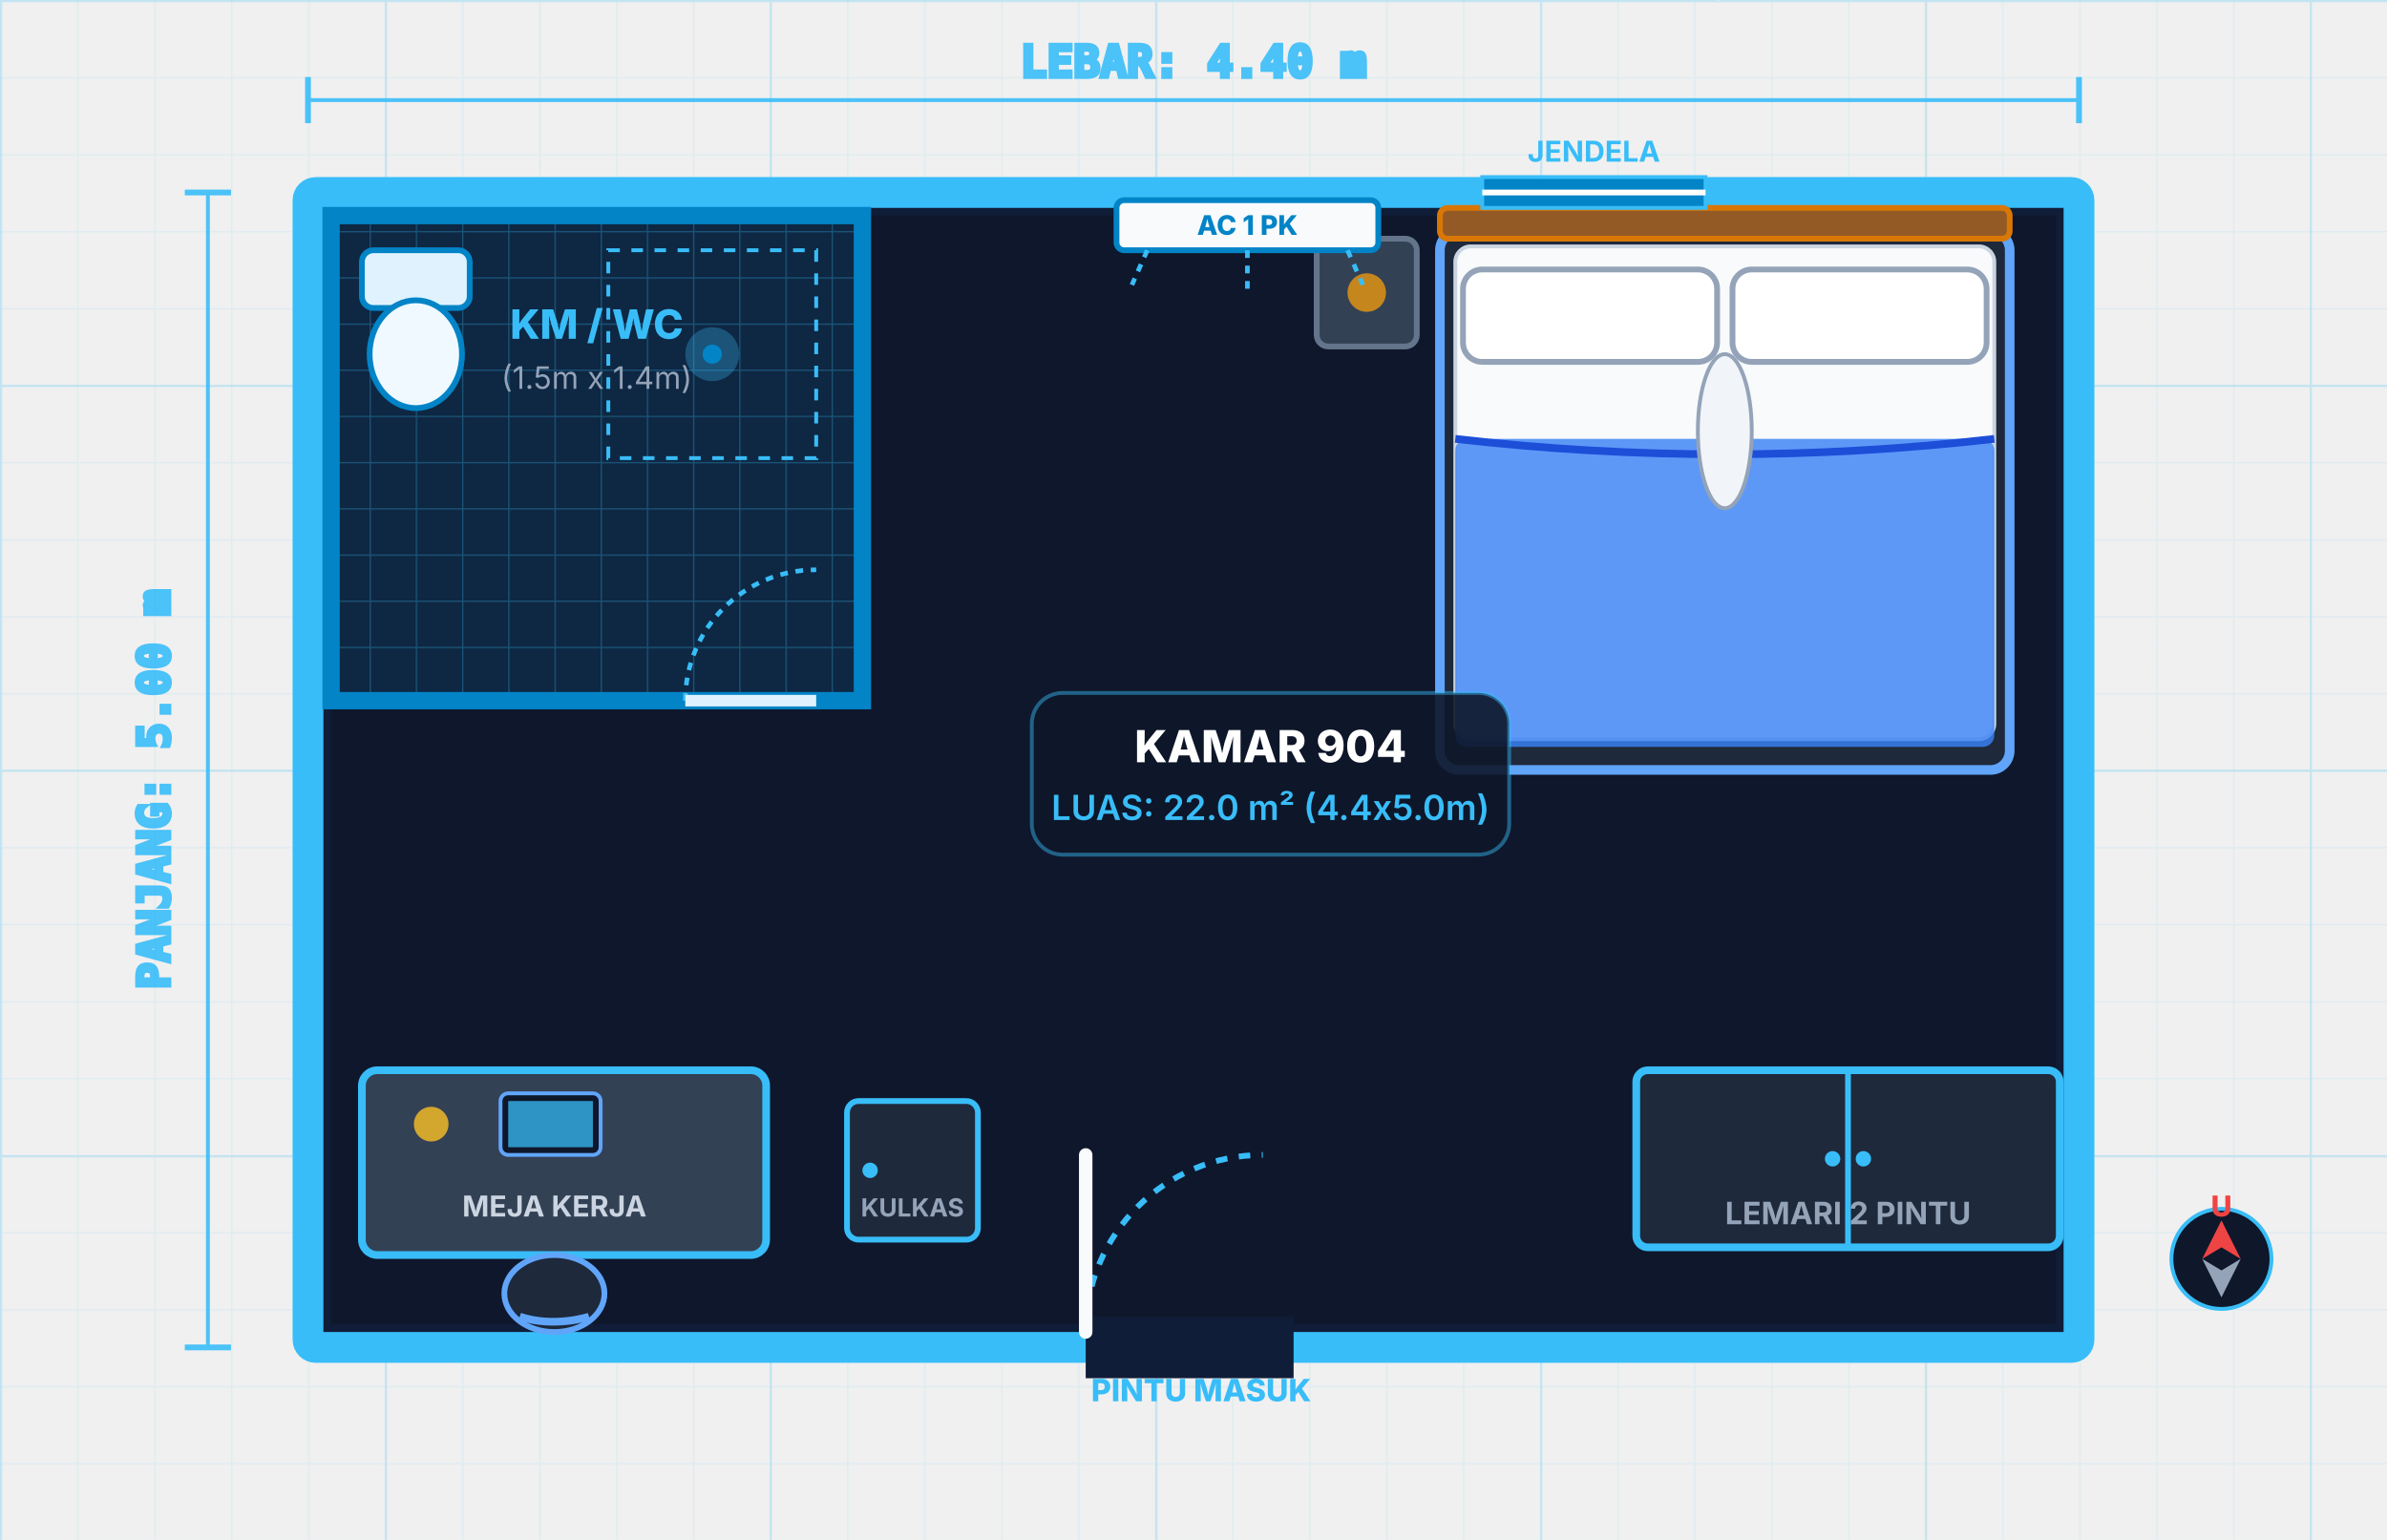
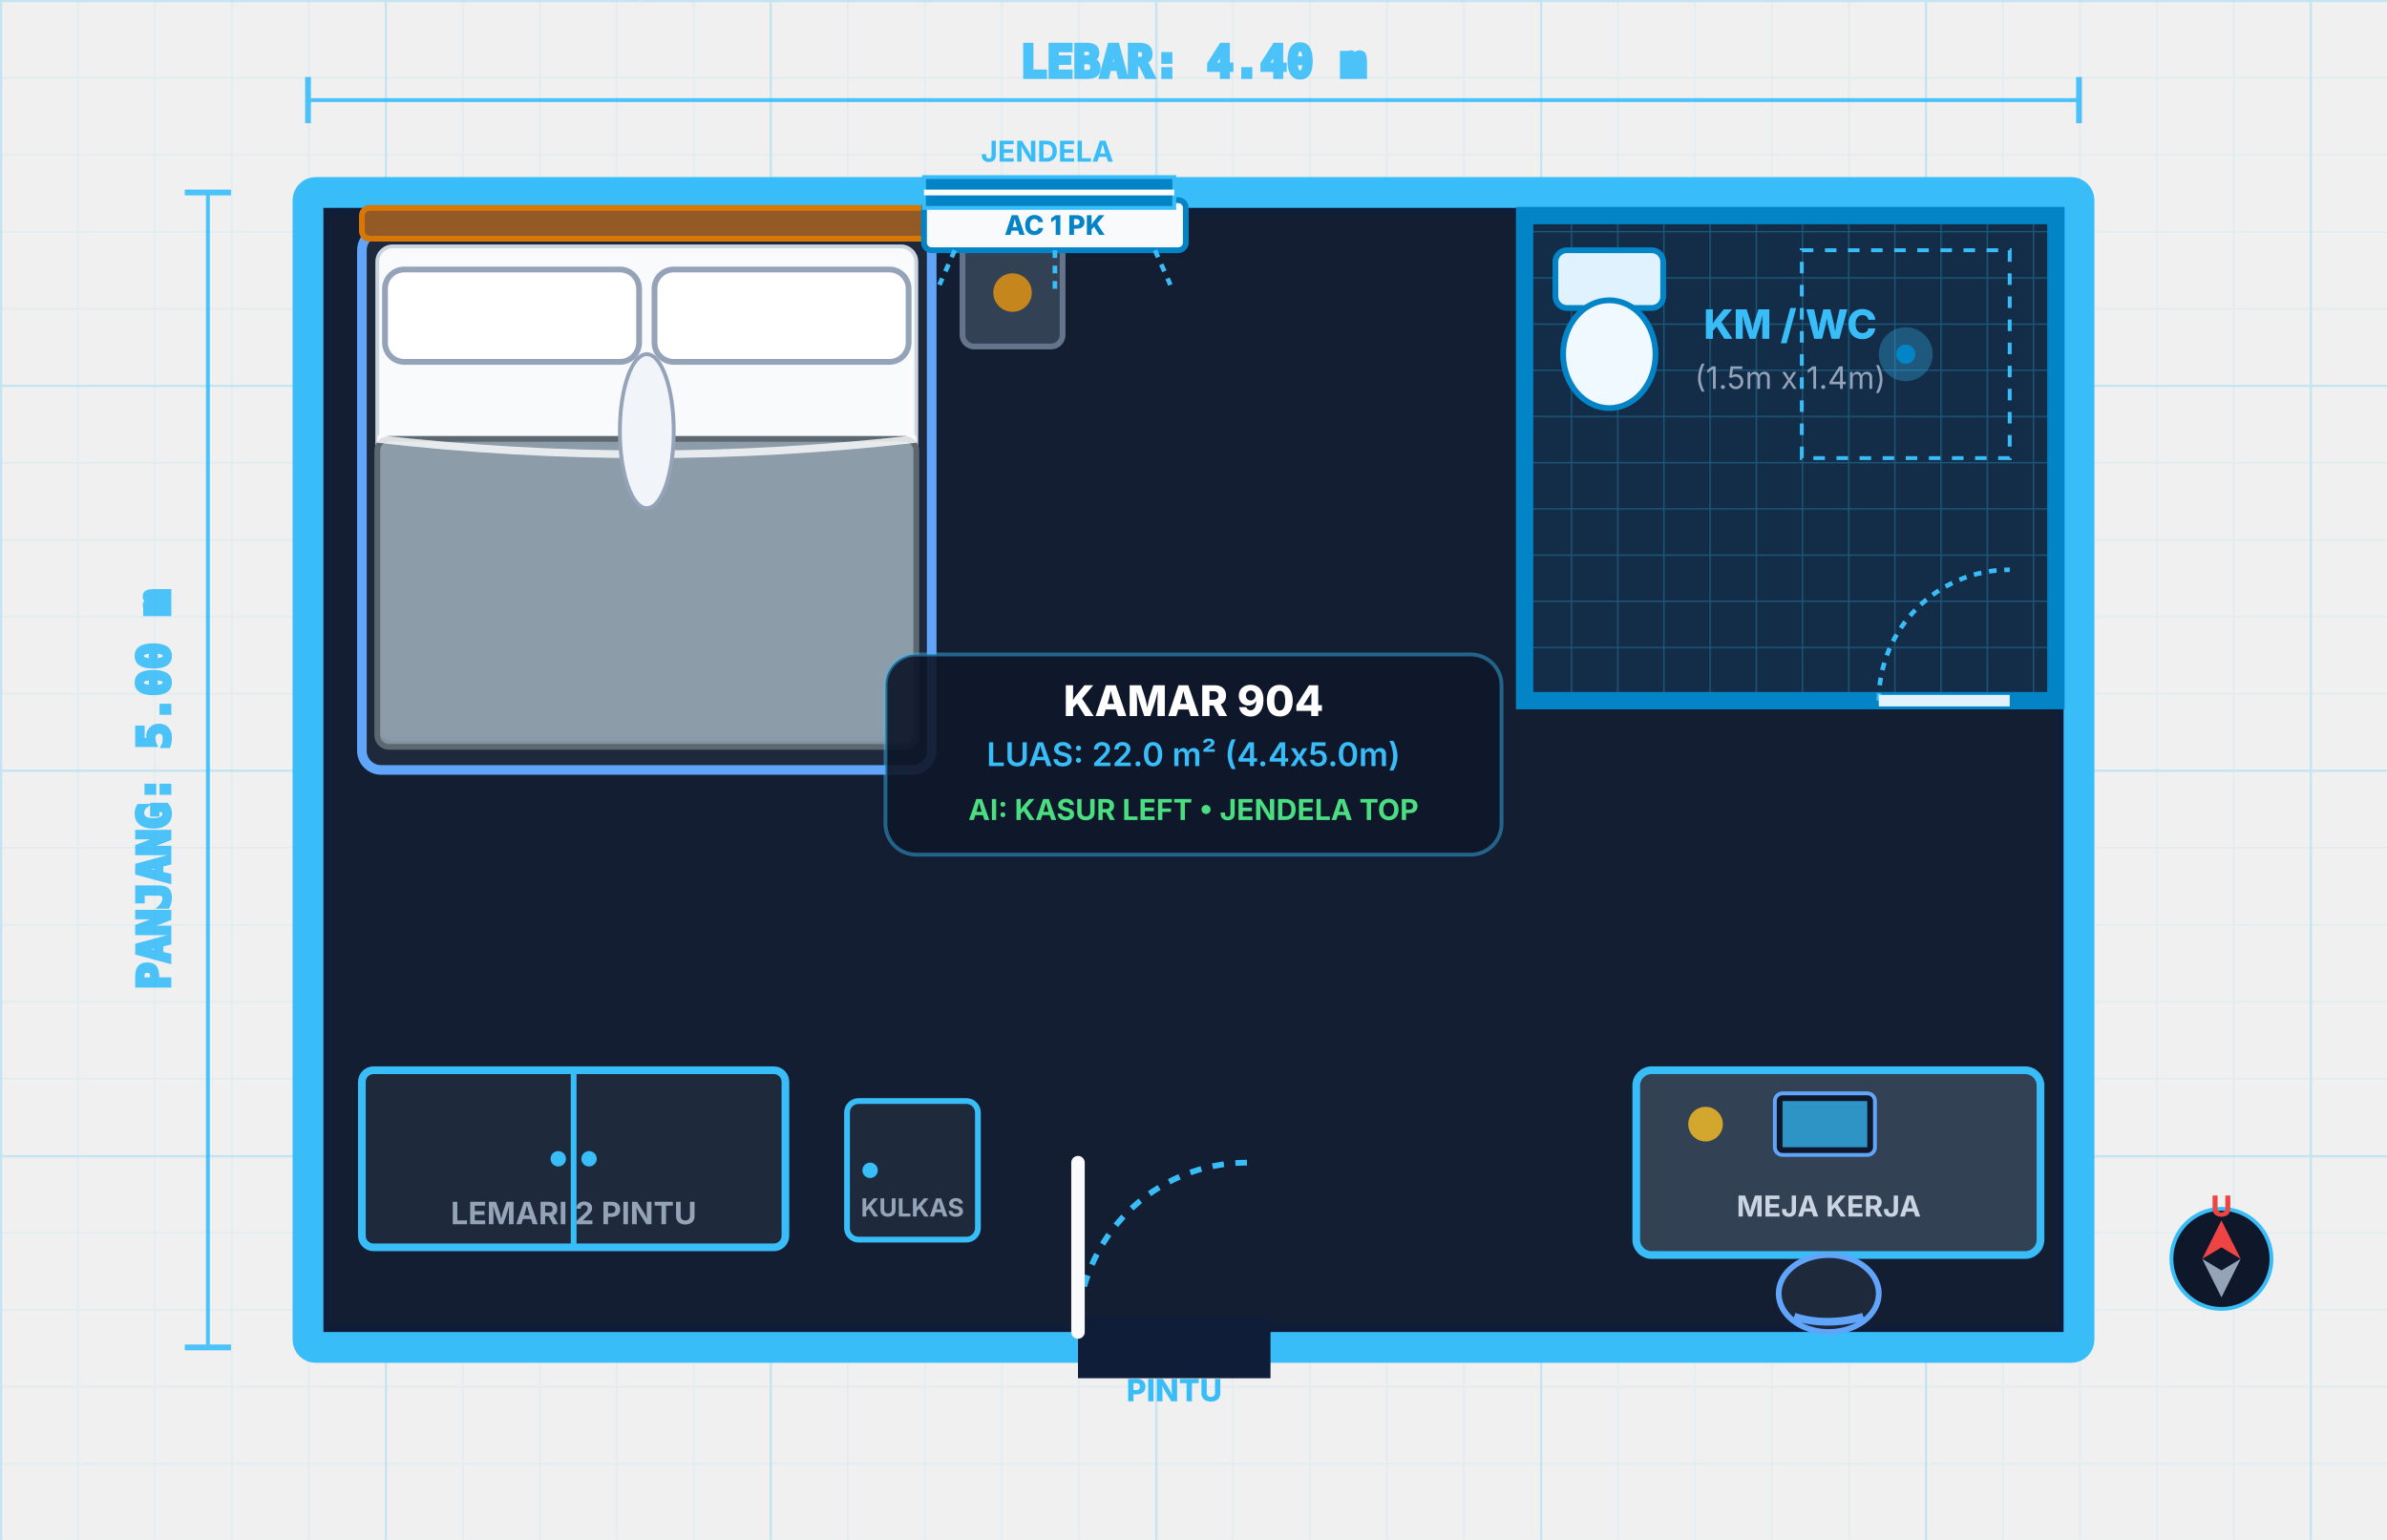
<svg xmlns="http://www.w3.org/2000/svg" viewBox="0 0 620 400" width="100%" height="100%" style="background:#0b1329; border-radius:12px; font-family:'Inter',system-ui,sans-serif;">
  <defs>
    <pattern id="grid_s_404" width="20" height="20" patternUnits="userSpaceOnUse">
      <path d="M 20 0 L 0 0 0 20" fill="none" stroke="rgba(56, 189, 248, 0.08)" stroke-width="0.8" />
    </pattern>
    <pattern id="grid_m_404" width="100" height="100" patternUnits="userSpaceOnUse">
      <path d="M 100 0 L 0 0 0 100" fill="none" stroke="rgba(56, 189, 248, 0.18)" stroke-width="1.2" />
    </pattern>
    <pattern id="tile_404" width="12" height="12" patternUnits="userSpaceOnUse">
      <rect width="12" height="12" fill="rgba(14, 165, 233, 0.12)" />
      <path d="M 12 0 L 0 0 0 12" fill="none" stroke="rgba(56, 189, 248, 0.28)" stroke-width="0.7" />
    </pattern>
  </defs>
  <rect width="620" height="400" fill="url(#grid_s_404)" />
  <rect width="620" height="400" fill="url(#grid_m_404)" />
  <g stroke="#38bdf8" stroke-width="1" opacity="0.9">
    <line x1="80" y1="26" x2="540" y2="26" />
    <line x1="80" y1="20" x2="80" y2="32" stroke-width="1.5" />
    <line x1="540" y1="20" x2="540" y2="32" stroke-width="1.5" />
    <text x="310" y="20" fill="#38bdf8" font-size="11.5" font-weight="700" text-anchor="middle" font-family="monospace">
      LEBAR: 4.40 m
    </text>
  </g>
  <g stroke="#38bdf8" stroke-width="1" opacity="0.9">
    <line x1="54" y1="50" x2="54" y2="350" />
    <line x1="48" y1="50" x2="60" y2="50" stroke-width="1.5" />
    <line x1="48" y1="350" x2="60" y2="350" stroke-width="1.5" />
    <text x="44" y="205" fill="#38bdf8" font-size="11.5" font-weight="700" text-anchor="middle" font-family="monospace" transform="rotate(-90 44 205)">
      PANJANG: 5.00 m
    </text>
  </g>
  <rect x="80" y="50" width="460" height="300" fill="#0f1d38" stroke="#38bdf8" stroke-width="8" rx="2" />
-   <rect x="86" y="56" width="448" height="288" fill="rgba(15, 23, 42, 0.88)" />
+   <rect x="86" y="56" width="448" height="288" fill="#6c8494" opacity="0.22" />
+   <rect x="86" y="56" width="448" height="288" fill="rgba(15, 23, 42, 0.75)" />
  <g>
-     <rect x="86" y="56" width="138" height="126" fill="url(#tile_404)" stroke="#0284c7" stroke-width="4.5" />
-     <text x="155" y="88" fill="#38bdf8" font-size="10.5" font-weight="800" text-anchor="middle">KM / WC</text>
-     <text x="155" y="101" fill="#94a3b8" font-size="8" text-anchor="middle">(1.5m x 1.4m)</text>
-     <rect x="94" y="65" width="28" height="15" rx="3" fill="#e0f2fe" stroke="#0284c7" stroke-width="1.5" />
-     <ellipse cx="108" cy="92" rx="12" ry="14" fill="#f0f9ff" stroke="#0284c7" stroke-width="1.5" />
-     <rect x="158" y="65" width="54" height="54" fill="none" stroke="#38bdf8" stroke-width="1" stroke-dasharray="3 3" />
-     <circle cx="185" cy="92" r="7" fill="#38bdf8" opacity="0.3" />
-     <circle cx="185" cy="92" r="2.5" fill="#0284c7" />
-     <path d="M 178 182 A 34 34 0 0 1 212 148" fill="none" stroke="#38bdf8" stroke-width="1.2" stroke-dasharray="2 2" />
-     <line x1="178" y1="182" x2="212" y2="182" stroke="#e0f2fe" stroke-width="3" />
+     <rect x="396" y="56" width="138" height="126" fill="url(#tile_404)" stroke="#0284c7" stroke-width="4.5" />
+     <text x="465" y="88" fill="#38bdf8" font-size="10.5" font-weight="800" text-anchor="middle">KM / WC</text>
+     <text x="465" y="101" fill="#94a3b8" font-size="8" text-anchor="middle">(1.5m x 1.4m)</text>
+     <rect x="404" y="65" width="28" height="15" rx="3" fill="#e0f2fe" stroke="#0284c7" stroke-width="1.5" />
+     <ellipse cx="418" cy="92" rx="12" ry="14" fill="#f0f9ff" stroke="#0284c7" stroke-width="1.5" />
+     <rect x="468" y="65" width="54" height="54" fill="none" stroke="#38bdf8" stroke-width="1" stroke-dasharray="3 3" />
+     <circle cx="495" cy="92" r="7" fill="#38bdf8" opacity="0.3" />
+     <circle cx="495" cy="92" r="2.5" fill="#0284c7" />
+     <path d="M 488 182 A 34 34 0 0 1 522 148" fill="none" stroke="#38bdf8" stroke-width="1.2" stroke-dasharray="2 2" />
+     <line x1="488" y1="182" x2="522" y2="182" stroke="#e0f2fe" stroke-width="3" />
  </g>
  <g>
-     <rect x="374" y="60" width="148" height="140" rx="5" fill="#1e293b" stroke="#60a5fa" stroke-width="2.5" />
-     <rect x="374" y="54" width="148" height="8" rx="2" fill="#935a26" stroke="#d97706" stroke-width="1.5" />
-     <rect x="378" y="64" width="140" height="128" rx="4" fill="#f8fafc" stroke="#cbd5e1" stroke-width="1" />
-     <rect x="378" y="114" width="140" height="80" rx="3" fill="#3b82f6" opacity="0.82" />
-     <path d="M 378 114 Q 448.0 122 518 114" fill="none" stroke="#1d4ed8" stroke-width="2" />
-     <rect x="380" y="70" width="66" height="24" rx="5" fill="#ffffff" stroke="#94a3b8" stroke-width="1.5" />
-     <rect x="450.0" y="70" width="66" height="24" rx="5" fill="#ffffff" stroke="#94a3b8" stroke-width="1.5" />
-     <ellipse cx="448.0" cy="112" rx="7" ry="20" fill="#f1f5f9" stroke="#94a3b8" stroke-width="1" />
-     <text x="448.0" cy="160" fill="#ffffff" font-size="8.5" font-weight="800" text-anchor="middle">KING BED</text>
+     <rect x="94" y="60" width="148" height="140" rx="5" fill="#1e293b" stroke="#60a5fa" stroke-width="2.5" />
+     <rect x="94" y="54" width="148" height="8" rx="2" fill="#935a26" stroke="#d97706" stroke-width="1.5" />
+     <rect x="98" y="64" width="140" height="128" rx="4" fill="#f8fafc" stroke="#cbd5e1" stroke-width="1" />
+     <rect x="98" y="114" width="140" height="80" rx="3" fill="#8898a5" stroke="#5c6770" stroke-width="1.5" fill-opacity="0.95" />
+     <path d="M 98 114 Q 168.0 122 238 114" fill="none" stroke="#ffffff" stroke-width="2" opacity="0.8" />
+     <rect x="100" y="70" width="66" height="24" rx="5" fill="#ffffff" stroke="#94a3b8" stroke-width="1.5" />
+     <rect x="170.0" y="70" width="66" height="24" rx="5" fill="#ffffff" stroke="#94a3b8" stroke-width="1.5" />
+     <ellipse cx="168.0" cy="112" rx="7" ry="20" fill="#f1f5f9" stroke="#94a3b8" stroke-width="1" />
+     <text x="168.0" cy="160" fill="#ffffff" font-size="8.5" font-weight="800" text-anchor="middle">KING BED</text>
  </g>
-   <rect x="342" y="62" width="26" height="28" rx="3" fill="#334155" stroke="#64748b" stroke-width="1.5" />
-   <circle cx="355" cy="76" r="5" fill="#f59e0b" opacity="0.75" />
+   <rect x="250" y="62" width="26" height="28" rx="3" fill="#334155" stroke="#64748b" stroke-width="1.5" />
+   <circle cx="263" cy="76" r="5" fill="#f59e0b" opacity="0.75" />
  <g>
-     <rect x="425" y="278" width="110" height="46" rx="3" fill="#1e293b" stroke="#38bdf8" stroke-width="2" />
-     <line x1="480" y1="278" x2="480" y2="324" stroke="#38bdf8" stroke-width="1.5" />
-     <circle cx="476" cy="301" r="2" fill="#38bdf8" />
-     <circle cx="484" cy="301" r="2" fill="#38bdf8" />
-     <text x="480" y="318" fill="#94a3b8" font-size="8" font-weight="700" text-anchor="middle">LEMARI 2 PINTU</text>
+     <rect x="94" y="278" width="110" height="46" rx="3" fill="#1e293b" stroke="#38bdf8" stroke-width="2" />
+     <line x1="149" y1="278" x2="149" y2="324" stroke="#38bdf8" stroke-width="1.5" />
+     <circle cx="145" cy="301" r="2" fill="#38bdf8" />
+     <circle cx="153" cy="301" r="2" fill="#38bdf8" />
+     <text x="149" y="318" fill="#94a3b8" font-size="8" font-weight="700" text-anchor="middle">LEMARI 2 PINTU</text>
  </g>
  <g>
-     <rect x="94" y="278" width="105" height="48" rx="4" fill="#334155" stroke="#38bdf8" stroke-width="2" />
-     <rect x="130" y="284" width="26" height="16" rx="2" fill="#0f172a" stroke="#60a5fa" stroke-width="1" />
-     <rect x="132" y="286" width="22" height="12" fill="#38bdf8" opacity="0.75" />
-     <circle cx="112" cy="292" r="4.5" fill="#fbbf24" opacity="0.8" />
-     <ellipse cx="144" cy="336" rx="13" ry="10" fill="#1e293b" stroke="#60a5fa" stroke-width="1.5" />
-     <path d="M 135 342 C 144 345 153 342 153 342" stroke="#60a5fa" stroke-width="2" fill="none" />
-     <text x="144" y="316" fill="#cbd5e1" font-size="7.5" font-weight="700" text-anchor="middle">MEJA KERJA</text>
+     <rect x="425" y="278" width="105" height="48" rx="4" fill="#334155" stroke="#38bdf8" stroke-width="2" />
+     <rect x="461" y="284" width="26" height="16" rx="2" fill="#0f172a" stroke="#60a5fa" stroke-width="1" />
+     <rect x="463" y="286" width="22" height="12" fill="#38bdf8" opacity="0.75" />
+     <circle cx="443" cy="292" r="4.5" fill="#fbbf24" opacity="0.8" />
+     <ellipse cx="475" cy="336" rx="13" ry="10" fill="#1e293b" stroke="#60a5fa" stroke-width="1.5" />
+     <path d="M 466 342 C 475 345 484 342 484 342" stroke="#60a5fa" stroke-width="2" fill="none" />
+     <text x="475" y="316" fill="#cbd5e1" font-size="7.5" font-weight="700" text-anchor="middle">MEJA KERJA</text>
  </g>
  <g>
-     <rect x="290" y="52" width="68" height="13" rx="2" fill="#f8fafc" stroke="#0284c7" stroke-width="1.5" />
-     <path d="M 298 65 L 294 74" stroke="#38bdf8" stroke-width="1.2" stroke-dasharray="2 2" />
-     <path d="M 324 65 L 324 76" stroke="#38bdf8" stroke-width="1.2" stroke-dasharray="2 2" />
-     <path d="M 350 65 L 354 74" stroke="#38bdf8" stroke-width="1.2" stroke-dasharray="2 2" />
-     <text x="324" y="61" fill="#0284c7" font-size="7" font-weight="800" text-anchor="middle">AC 1 PK</text>
+     <rect x="240" y="52" width="68" height="13" rx="2" fill="#f8fafc" stroke="#0284c7" stroke-width="1.5" />
+     <path d="M 248 65 L 244 74" stroke="#38bdf8" stroke-width="1.2" stroke-dasharray="2 2" />
+     <path d="M 274 65 L 274 76" stroke="#38bdf8" stroke-width="1.2" stroke-dasharray="2 2" />
+     <path d="M 300 65 L 304 74" stroke="#38bdf8" stroke-width="1.2" stroke-dasharray="2 2" />
+     <text x="274" y="61" fill="#0284c7" font-size="7" font-weight="800" text-anchor="middle">AC 1 PK</text>
  </g>
  <g>
    <rect x="220" y="286" width="34" height="36" rx="3" fill="#1e293b" stroke="#38bdf8" stroke-width="1.5" />
    <circle cx="226" cy="304" r="2" fill="#38bdf8" />
    <text x="237" y="316" fill="#94a3b8" font-size="6.5" font-weight="700" text-anchor="middle">KULKAS</text>
  </g>
  <g>
-     <rect x="385" y="46" width="58" height="8" fill="#0284c7" stroke="#38bdf8" stroke-width="1" />
-     <line x1="385" y1="50" x2="443" y2="50" stroke="#ffffff" stroke-width="1.5" />
-     <text x="414" y="42" fill="#38bdf8" font-size="7.5" font-weight="700" text-anchor="middle">JENDELA</text>
+     <rect x="240" y="46" width="65" height="8" fill="#0284c7" stroke="#38bdf8" stroke-width="1" />
+     <line x1="240" y1="50" x2="305" y2="50" stroke="#ffffff" stroke-width="1.5" />
+     <text x="272" y="42" fill="#38bdf8" font-size="7.5" font-weight="700" text-anchor="middle">JENDELA</text>
  </g>
  <g>
-     <rect x="282" y="342" width="54" height="16" fill="#0f1d38" />
-     <path d="M 282 346 A 46 46 0 0 1 328 300" fill="none" stroke="#38bdf8" stroke-width="1.5" stroke-dasharray="3 3" />
-     <line x1="282" y1="346" x2="282" y2="300" stroke="#f8fafc" stroke-width="3.5" stroke-linecap="round" />
-     <text x="312" y="364" fill="#38bdf8" font-size="8" font-weight="800" text-anchor="middle">PINTU MASUK</text>
+     <rect x="280" y="342" width="50" height="16" fill="#0f1d38" />
+     <path d="M 280 346 A 44 44 0 0 1 324 302" fill="none" stroke="#38bdf8" stroke-width="1.5" stroke-dasharray="3 3" />
+     <line x1="280" y1="346" x2="280" y2="302" stroke="#f8fafc" stroke-width="3.5" stroke-linecap="round" />
+     <text x="305" y="364" fill="#38bdf8" font-size="8" font-weight="800" text-anchor="middle">PINTU</text>
  </g>
  <g>
-     <rect x="268" y="180" width="124" height="42" rx="8" fill="rgba(15, 23, 42, 0.9)" stroke="rgba(56, 189, 248, 0.45)" stroke-width="1" />
-     <text x="330" y="198" fill="#ffffff" font-size="11.5" font-weight="800" text-anchor="middle">KAMAR 904</text>
-     <text x="330" y="213" fill="#38bdf8" font-size="9" font-weight="600" text-anchor="middle">LUAS: 22.0 m² (4.4x5.0m)</text>
+     <rect x="230" y="170" width="160" height="52" rx="8" fill="rgba(15, 23, 42, 0.92)" stroke="rgba(56, 189, 248, 0.45)" stroke-width="1" />
+     <text x="310" y="186" fill="#ffffff" font-size="11" font-weight="800" text-anchor="middle">KAMAR 904</text>
+     <text x="310" y="199" fill="#38bdf8" font-size="8.5" font-weight="600" text-anchor="middle">LUAS: 22.0 m² (4.4x5.0m)</text>
+     <text x="310" y="213" fill="#4ade80" font-size="7.5" font-weight="700" text-anchor="middle">AI: KASUR LEFT • JENDELA TOP</text>
  </g>
  <g transform="translate(562, 312)">
    <circle cx="15" cy="15" r="13" fill="#0f172a" stroke="#38bdf8" stroke-width="1" />
    <path d="M 15 5 L 20 15 L 15 12 L 10 15 Z" fill="#ef4444" />
    <path d="M 15 25 L 20 15 L 15 18 L 10 15 Z" fill="#94a3b8" />
    <text x="15" y="4" fill="#ef4444" font-size="7.5" font-weight="800" text-anchor="middle">U</text>
  </g>
</svg>
